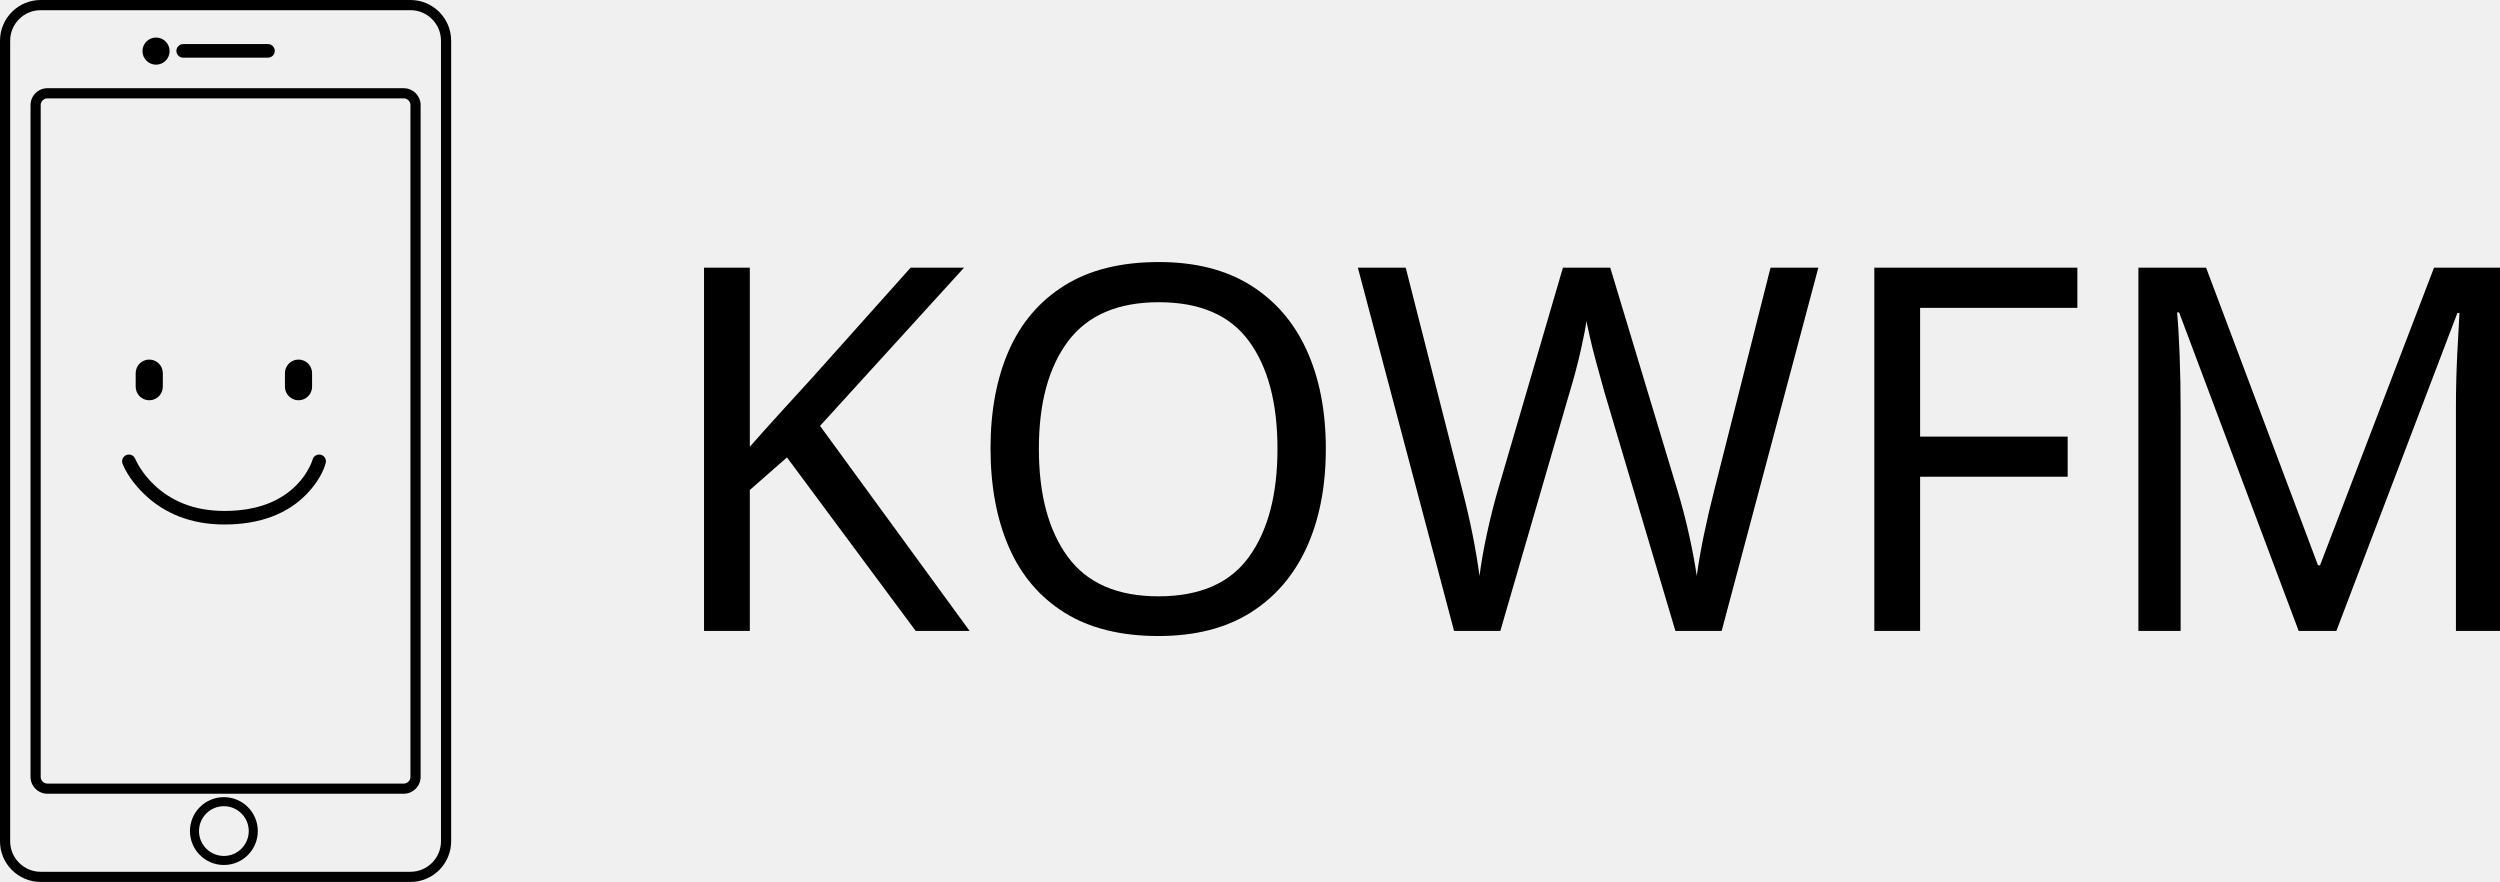
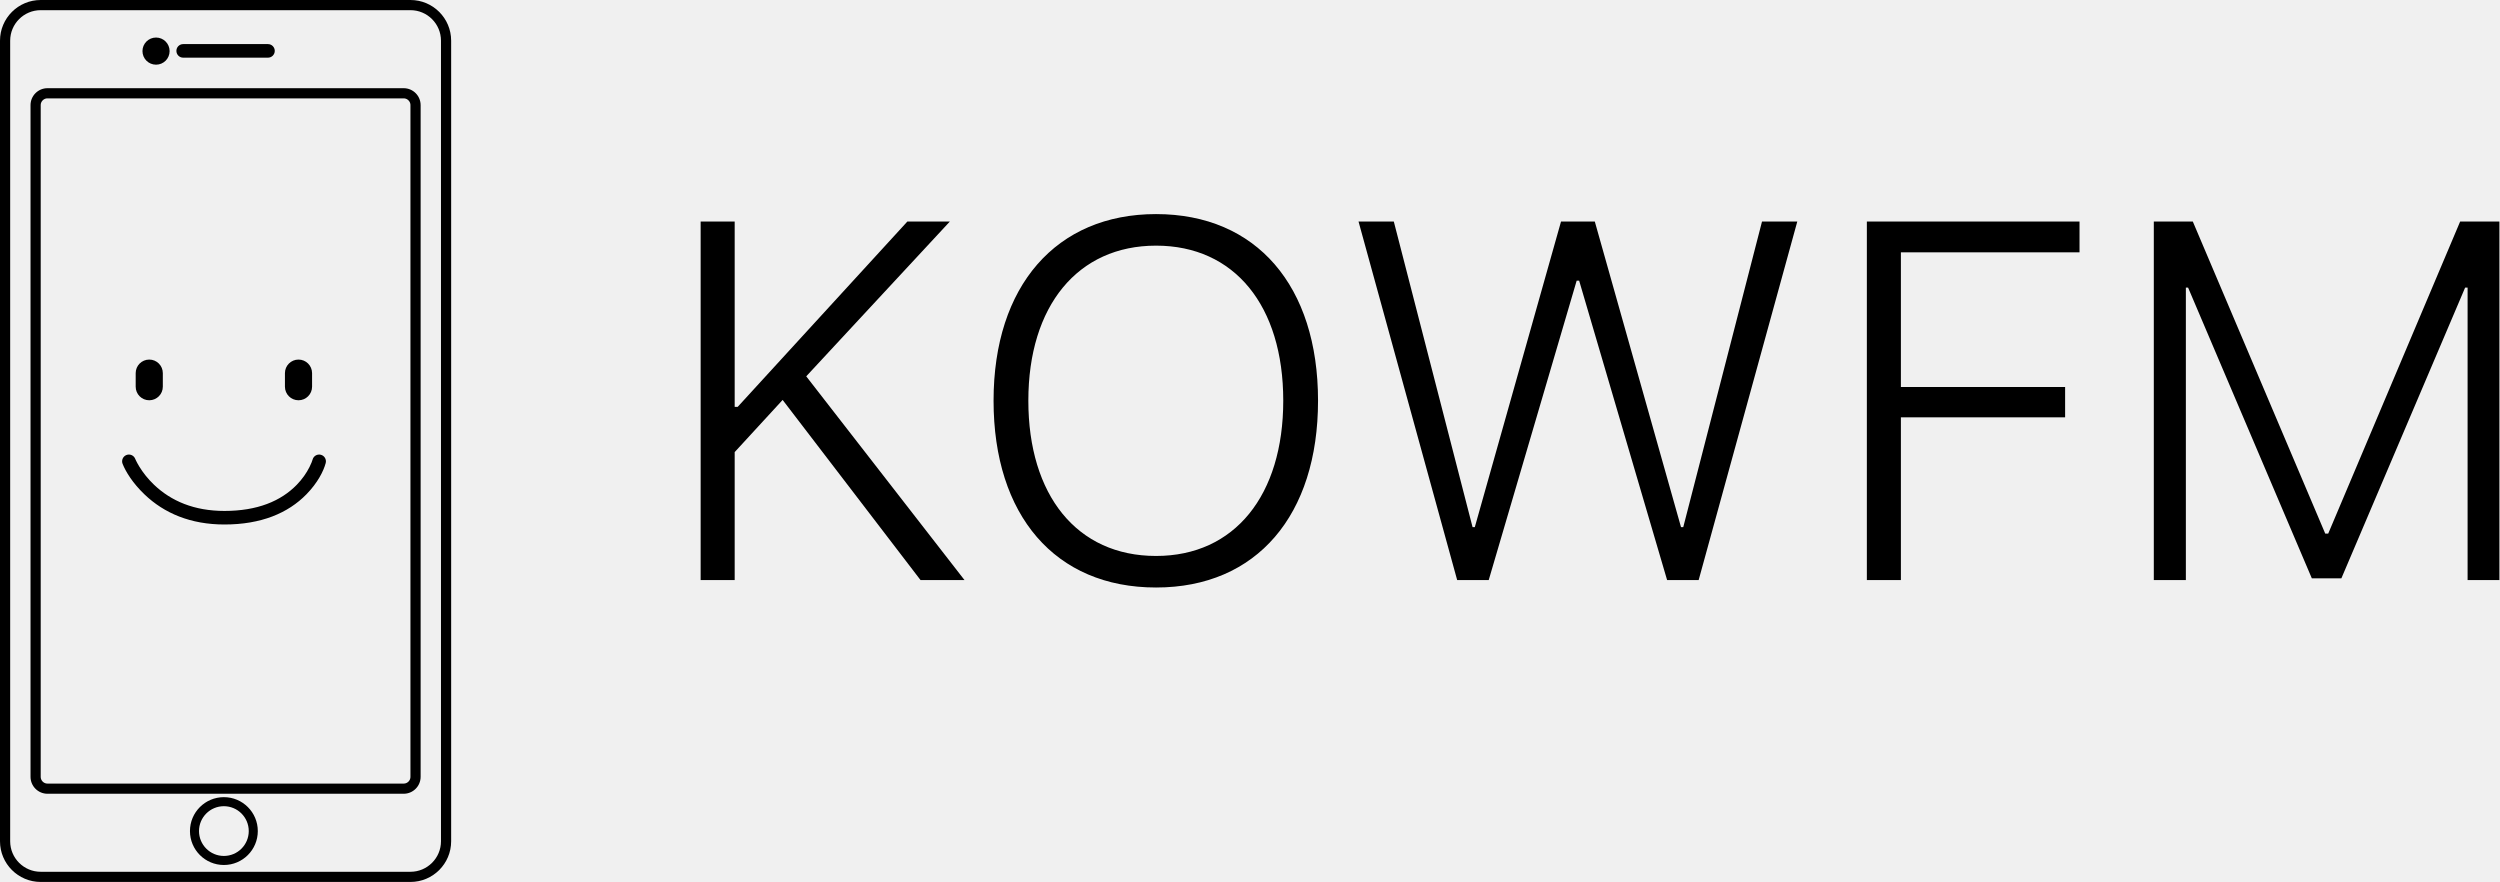
<svg xmlns="http://www.w3.org/2000/svg" xmlns:xlink="http://www.w3.org/1999/xlink" width="737px" height="260px" viewBox="0 0 737 260" version="1.1">
  <defs>
    <rect id="path-1" x="0" y="-2.84217094e-14" width="133" height="260" rx="12" />
    <mask id="mask-2" maskContentUnits="userSpaceOnUse" maskUnits="objectBoundingBox" x="0" y="0" width="133" height="260" fill="white">
      <use xlink:href="#path-1" />
    </mask>
    <rect id="path-3" x="0" y="0" width="115" height="208" rx="5" />
    <mask id="mask-4" maskContentUnits="userSpaceOnUse" maskUnits="objectBoundingBox" x="0" y="0" width="115" height="208" fill="white">
      <use xlink:href="#path-3" />
    </mask>
  </defs>
  <g id="WithSidebar" stroke="none" stroke-width="1" fill="none" fill-rule="evenodd">
-     <g id="iPhoneLogo-Copy-3" transform="translate(-60, -60)">
+     <g id="iPhoneLogo-Copy-4" transform="translate(-60, -60)">
      <g id="iPhoneLogo2" transform="translate(60, 60)">
-         <text id="KOWFM" font-family="SFUIText-Light, SF UI Text" font-size="150" font-weight="300" line-spacing="150" fill="#000000">
-           <tspan x="193" y="186">KOWFM</tspan>
-         </text>
+         <path d="M216.584,171 L216.584,133.28 L230.72,117.899 L271.369,171 L284.333,171 L237.678,110.941 L280.012,65.312 L267.487,65.312 L217.463,119.95 L216.584,119.95 L216.584,65.312 L206.55,65.312 L206.55,171 L216.584,171 Z M340.803,63.114 C311.359,63.114 292.902,84.281 292.902,118.119 C292.902,151.884 310.993,173.197 340.803,173.197 C370.539,173.197 388.557,151.811 388.557,118.119 C388.557,84.354 370.466,63.114 340.803,63.114 Z M340.803,72.416 C363.947,72.416 378.303,90.141 378.303,118.119 C378.303,145.951 364.021,163.896 340.803,163.896 C317.438,163.896 303.156,145.951 303.156,118.119 C303.156,90.141 317.731,72.416 340.803,72.416 Z M464.802,82.743 L465.534,82.743 L491.462,171 L500.764,171 L529.841,65.312 L519.44,65.312 L496.223,155.399 L495.563,155.399 L470.148,65.312 L460.188,65.312 L434.772,155.399 L434.113,155.399 L410.896,65.312 L400.495,65.312 L429.572,171 L438.874,171 L464.802,82.743 Z M560.383,171 L560.383,123.026 L608.796,123.026 L608.796,114.091 L560.383,114.091 L560.383,74.394 L613.044,74.394 L613.044,65.312 L550.349,65.312 L550.349,171 L560.383,171 Z M644.392,171 L644.392,84.794 L645.051,84.794 L681.525,170.487 L690.241,170.487 L726.716,84.794 L727.448,84.794 L727.448,171 L736.823,171 L736.823,65.312 L725.251,65.312 L686.359,157.304 L685.48,157.304 L646.442,65.312 L634.943,65.312 L634.943,171 L644.392,171 Z" id="KOWFM" fill="#000000" />
        <g id="iPhone-Copy-2">
          <use id="Rectangle-2" stroke="#000000" mask="url(#mask-2)" stroke-width="6" xlink:href="#path-1" />
          <g id="Details" transform="translate(42, 11)" fill="#000000">
            <path d="M24,241.333 L24,241.333 C28.05,241.333 31.333,238.05 31.333,234 C31.333,229.95 28.05,226.667 24,226.667 C19.95,226.667 16.667,229.95 16.667,234 C16.667,238.05 19.95,241.333 24,241.333 L24,241.333 Z M24,244 L24,244 C18.477,244 14,239.523 14,234 C14,228.477 18.477,224 24,224 C29.523,224 34,228.477 34,234 C34,239.523 29.523,244 24,244 L24,244 Z" id="Oval-5" />
            <path d="M4,8.067 L4,8.067 C6.209,8.067 8,6.276 8,4.067 C8,1.858 6.209,0.067 4,0.067 C1.791,0.067 0,1.858 0,4.067 C0,6.276 1.791,8.067 4,8.067 L4,8.067 Z" id="Oval-5-Copy" />
            <rect id="Rectangle" x="10" y="2" width="29" height="4" rx="2" />
          </g>
          <g id="Screen" transform="translate(9, 26)">
            <rect id="Rectangle-281" fill="#000000" x="31" y="80" width="8" height="12" rx="4" />
            <rect id="Rectangle-281-Copy" fill="#000000" x="75" y="80" width="8" height="12" rx="4" />
            <path d="M27.141,110.737 C28.061,113.062 30.115,116.417 33.605,119.756 C39.394,125.297 47.186,128.623 57.158,128.623 C67.96,128.623 75.912,125.289 81.351,119.707 C84.654,116.317 86.374,112.902 87.014,110.519 C87.301,109.452 86.668,108.355 85.601,108.069 C84.535,107.782 83.437,108.415 83.151,109.482 C83.045,109.876 82.756,110.658 82.232,111.698 C81.339,113.471 80.107,115.252 78.485,116.916 C73.802,121.723 66.884,124.623 57.158,124.623 C48.249,124.623 41.436,121.715 36.37,116.867 C34.602,115.174 33.178,113.361 32.071,111.554 C31.688,110.927 31.373,110.35 31.122,109.837 C30.979,109.544 30.893,109.347 30.86,109.264 C30.454,108.237 29.292,107.734 28.264,108.141 C27.237,108.547 26.734,109.71 27.141,110.737 L27.141,110.737 Z" id="Line" fill="#000000" />
            <use id="Rectangle-2" stroke="#000000" mask="url(#mask-4)" stroke-width="6" xlink:href="#path-3" />
          </g>
        </g>
      </g>
    </g>
  </g>
</svg>
